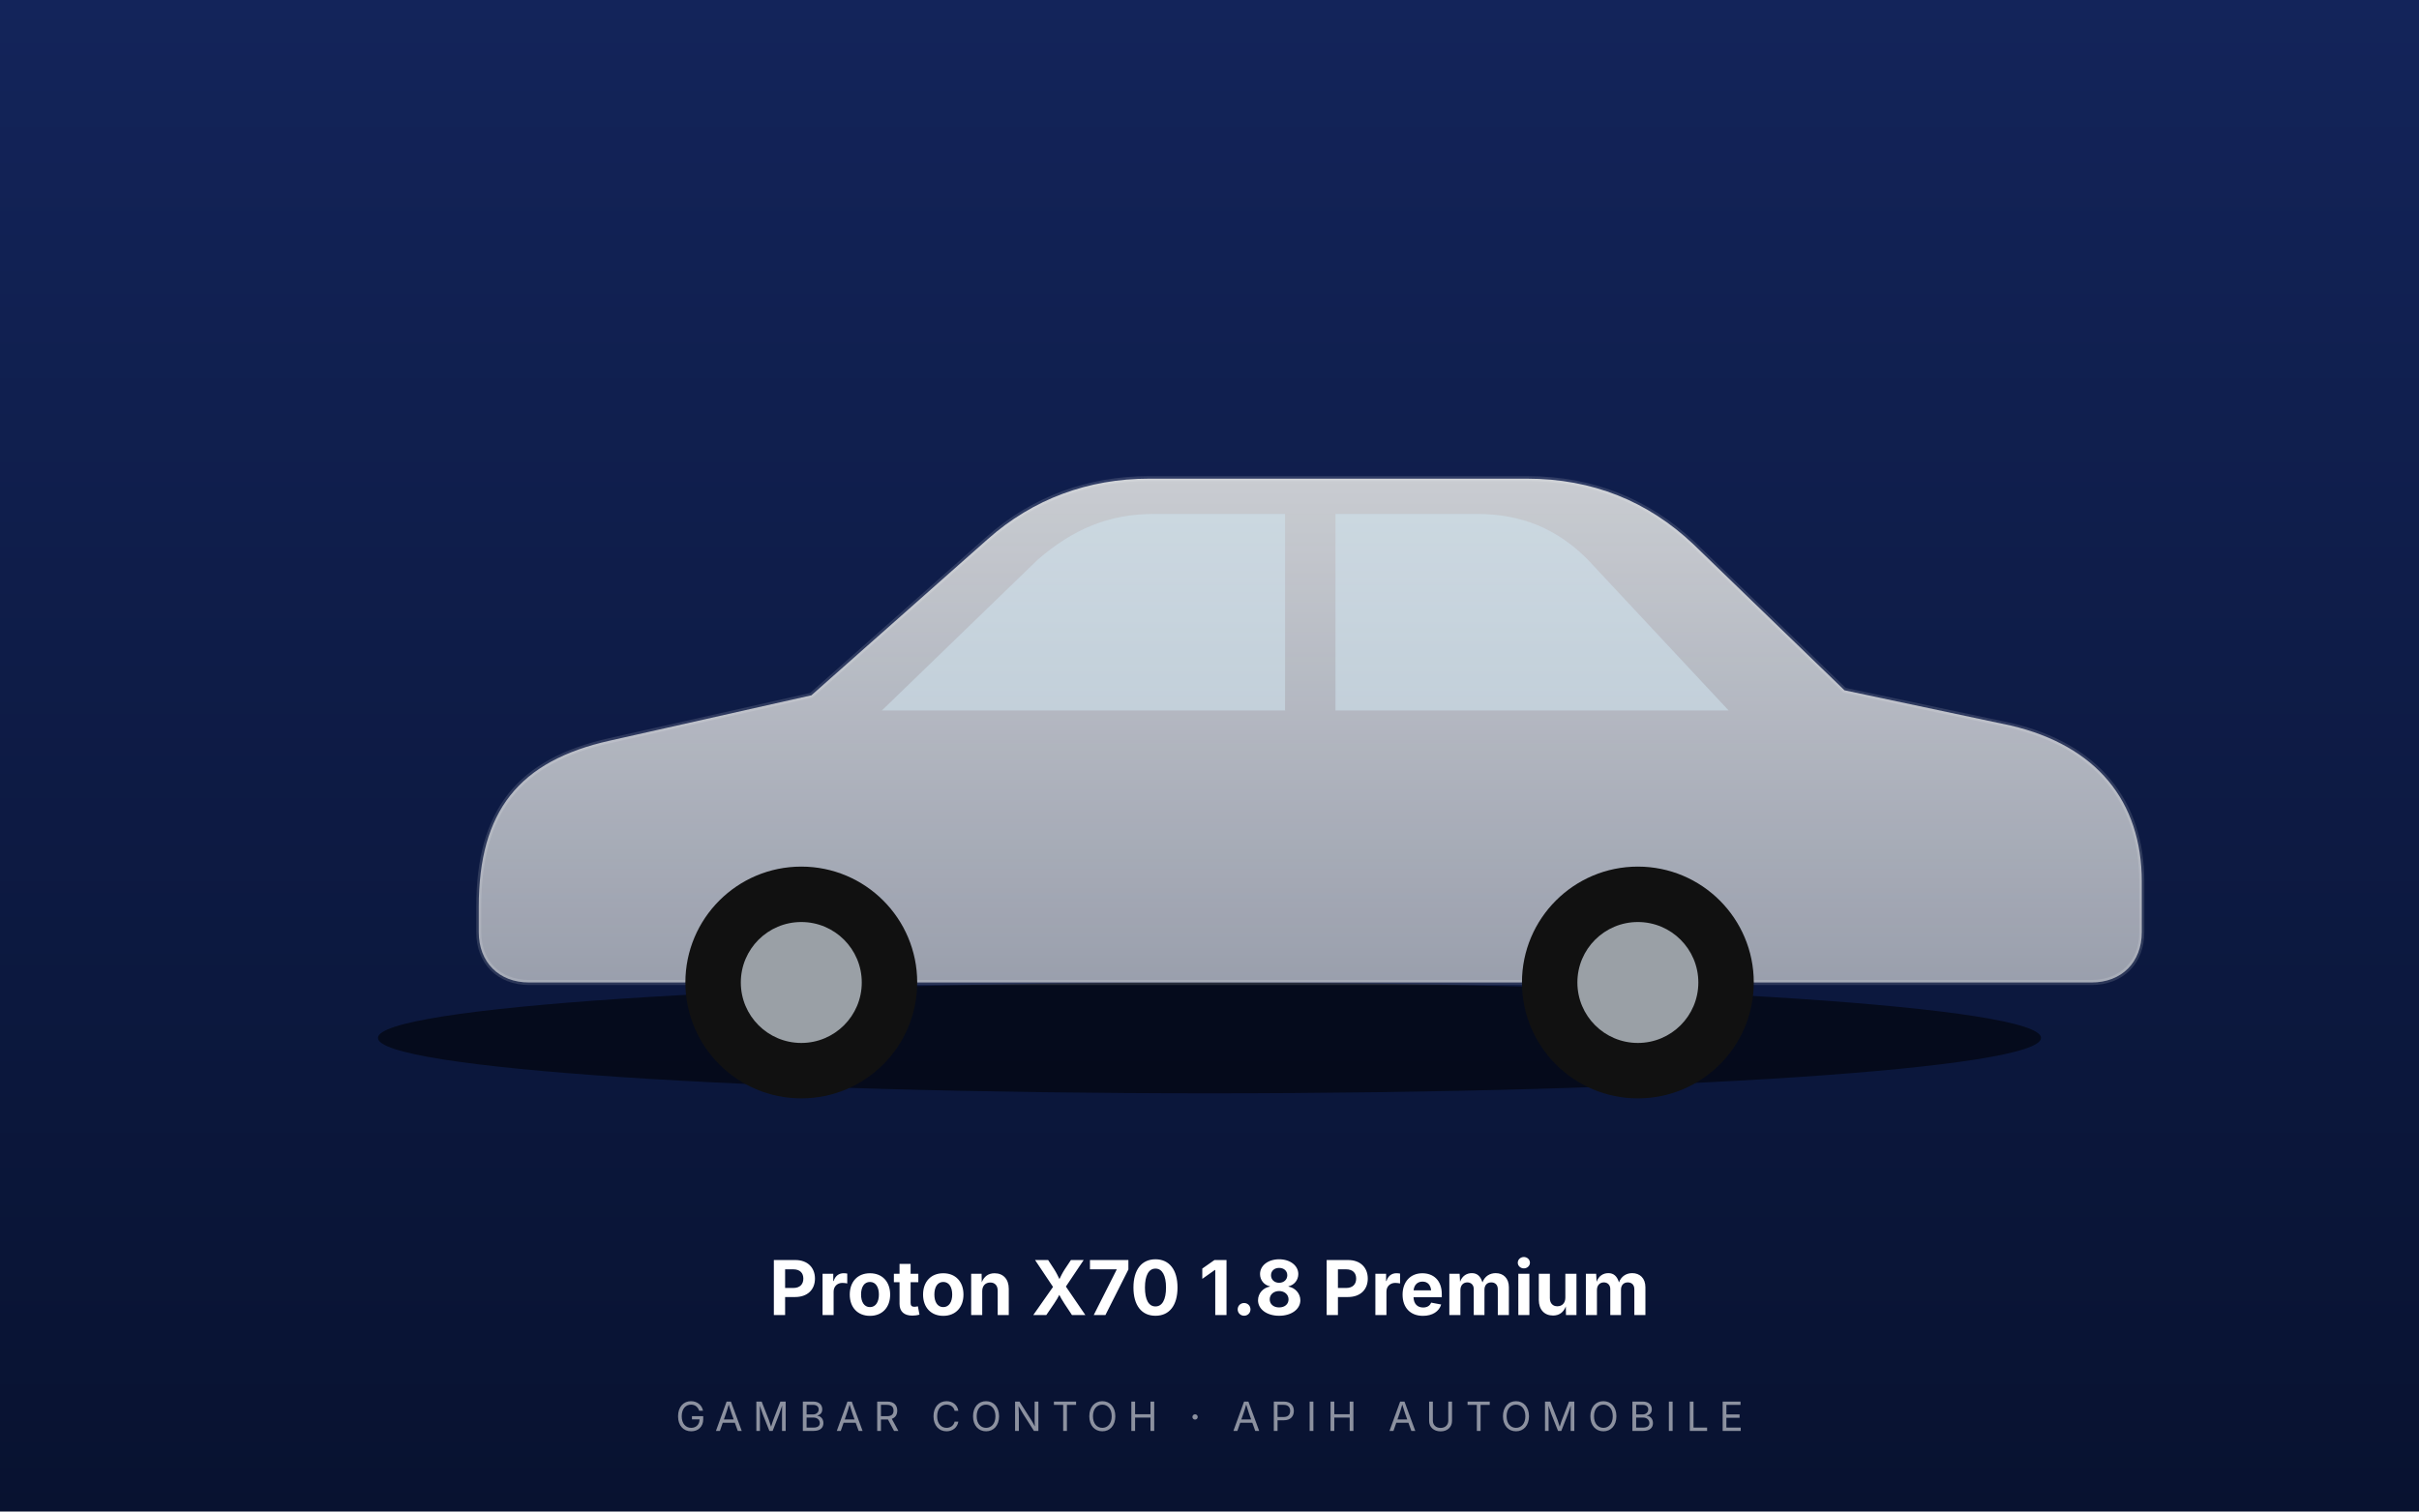
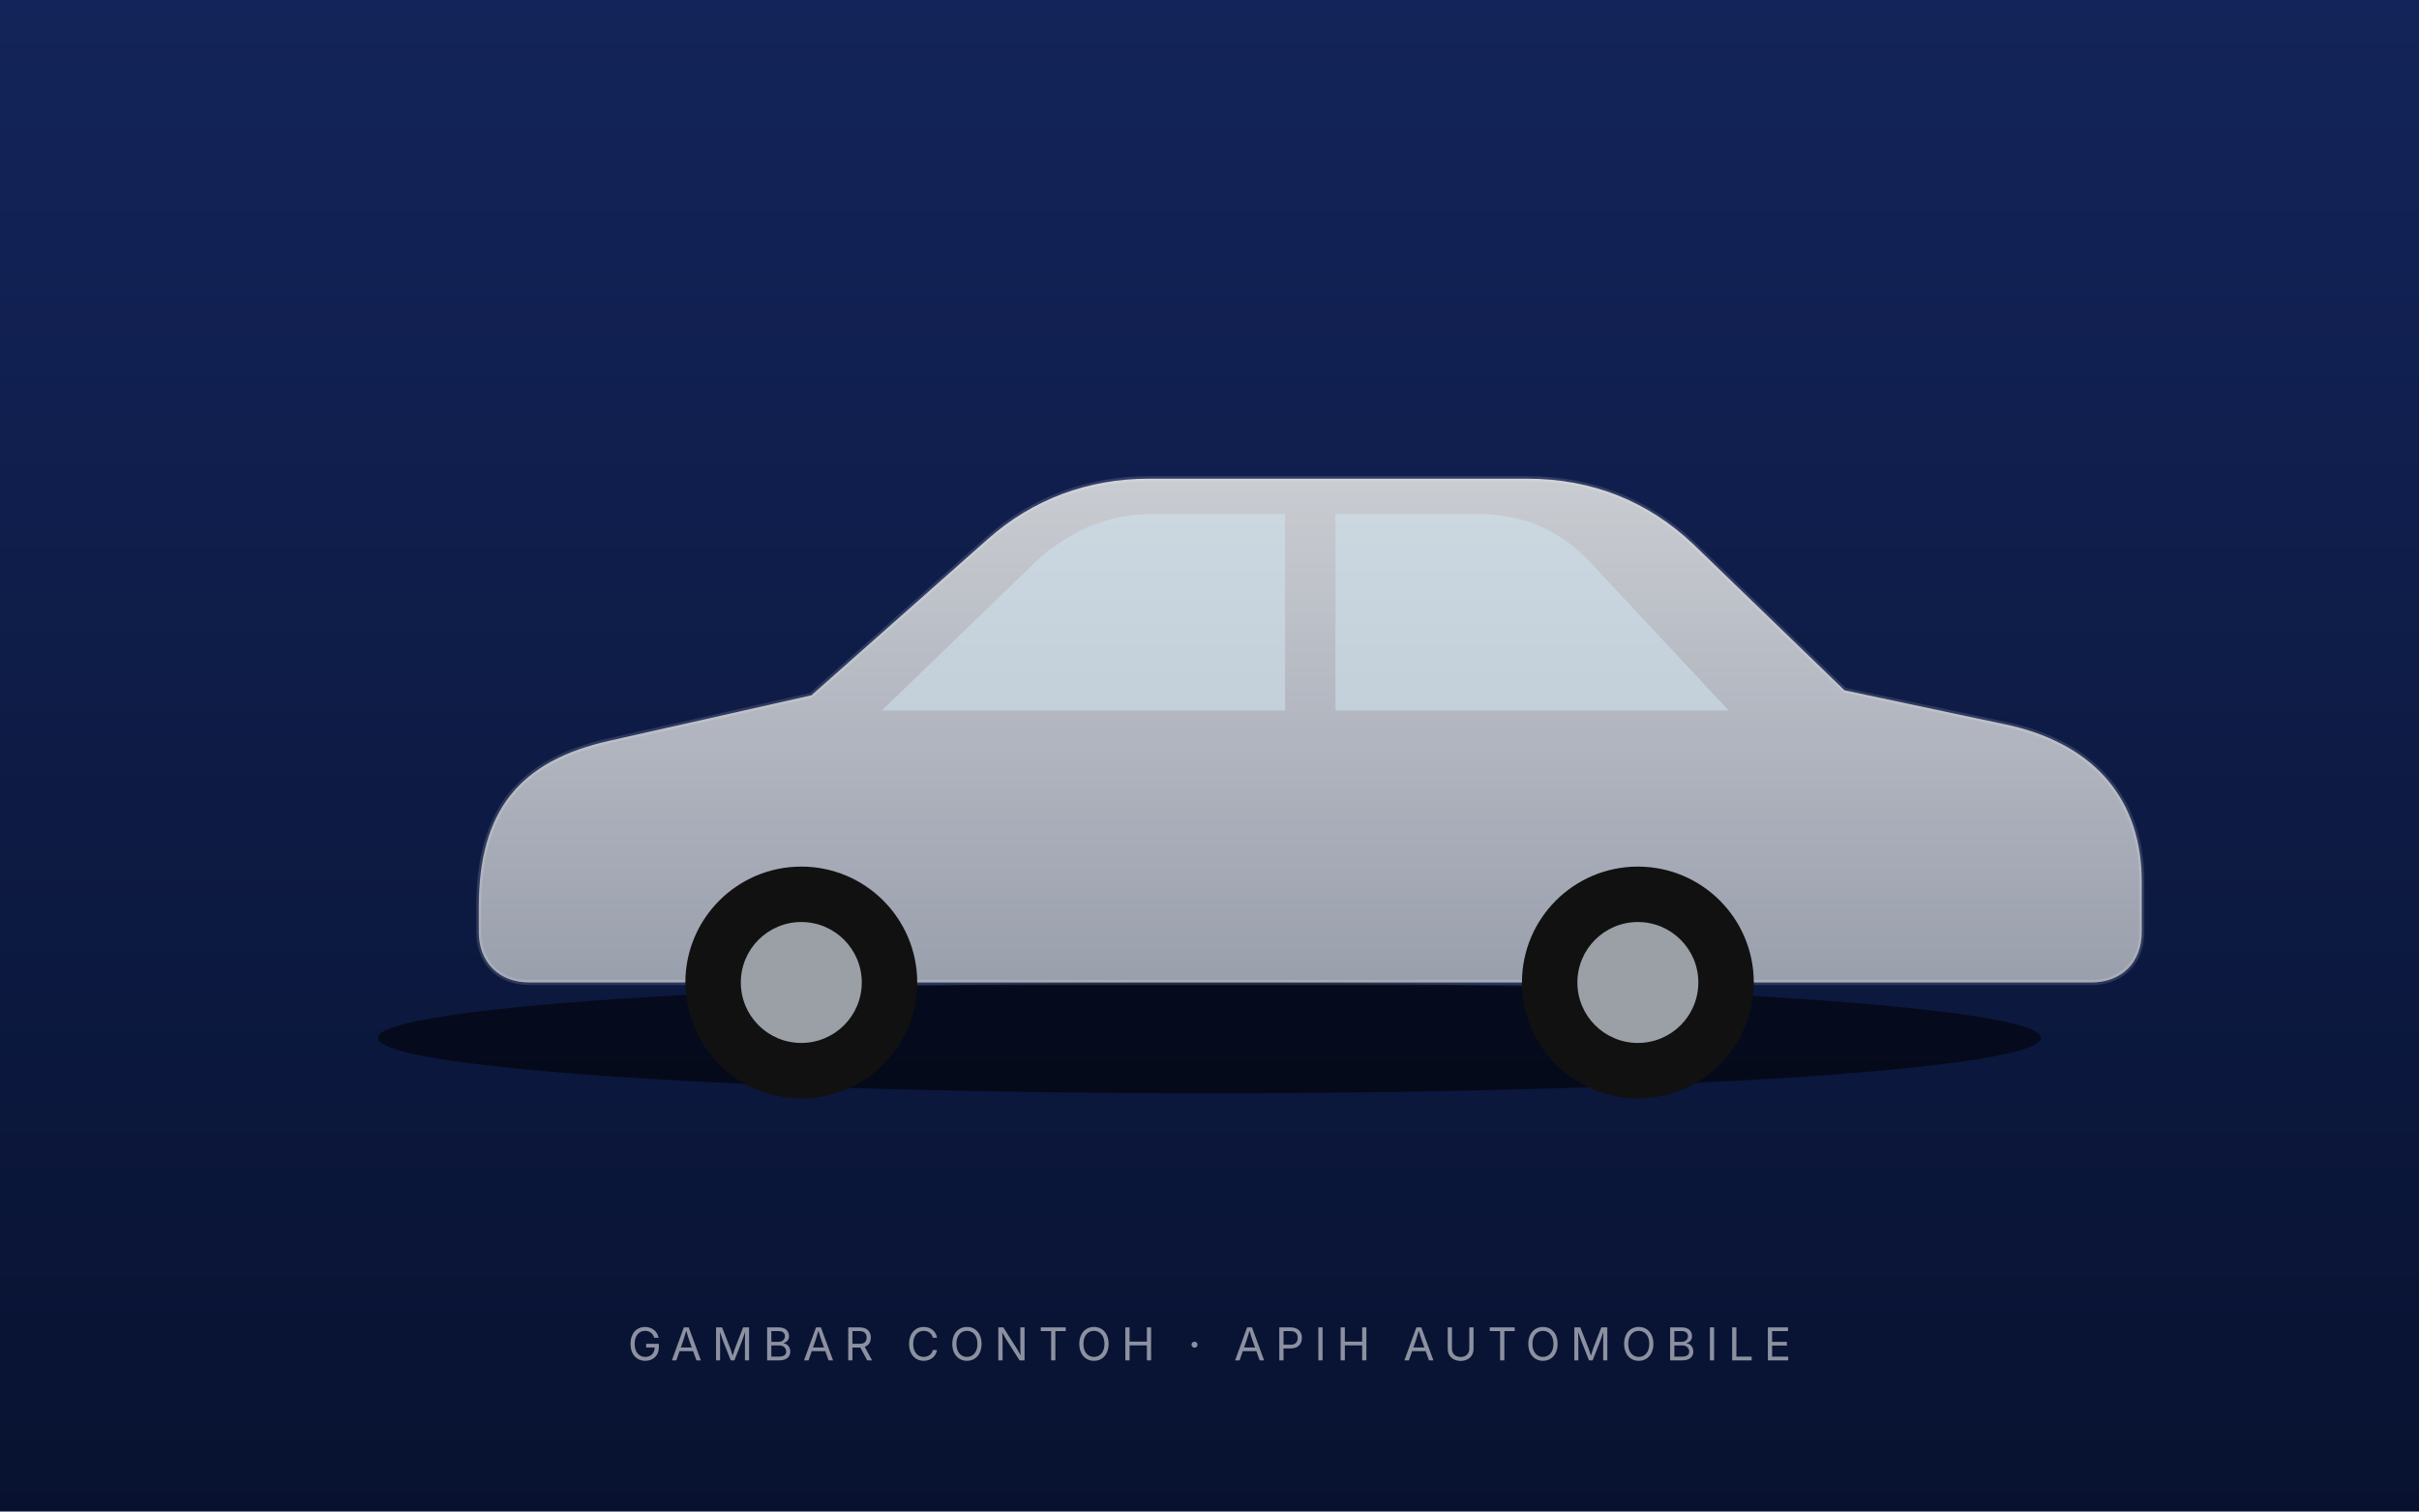
<svg xmlns="http://www.w3.org/2000/svg" viewBox="0 0 960 600">
  <defs>
    <linearGradient id="g" x1="0" y1="0" x2="0" y2="1">
      <stop offset="0" stop-color="#13245a" />
      <stop offset="1" stop-color="#081230" />
    </linearGradient>
    <linearGradient id="c" x1="0" y1="0" x2="0" y2="1">
      <stop offset="0" stop-color="#c9ccd1" stop-opacity="1" />
      <stop offset="1" stop-color="#c9ccd1" stop-opacity=".75" />
    </linearGradient>
  </defs>
  <rect width="960" height="600" fill="url(#g)" />
  <ellipse cx="480" cy="412" rx="330" ry="22" fill="#000" opacity=".55" />
  <path transform="translate(0,-40)" d="M190 400c0-38 16-58 52-66l80-18 70-62c18-16 40-24 64-24h150c26 0 48 9 66 26l60 58 66 14c34 8 52 30 52 62v20c0 12-8 20-20 20H210c-12 0-20-8-20-20z" fill="url(#c)" stroke="#ffffff22" stroke-width="2" />
  <path transform="translate(0,-40)" d="M412 262c14-12 28-18 46-18h52v78H350zM530 244h56c18 0 32 6 44 18l56 60H530z" fill="#cfe3ef" opacity=".55" />
  <circle cx="318" cy="390" r="46" fill="#111" />
  <circle cx="318" cy="390" r="24" fill="#9aa0a6" />
  <circle cx="650" cy="390" r="46" fill="#111" />
  <circle cx="650" cy="390" r="24" fill="#9aa0a6" />
-   <text x="480" y="522" text-anchor="middle" font-family="Inter,Arial,sans-serif" font-size="30" font-weight="700" fill="#ffffff">Proton X70 1.8 Premium</text>
-   <text x="480" y="80" text-anchor="middle" font-family="Inter,Arial,sans-serif" font-size="22" fill="#ffc61a" />
-   <text x="480" y="568" text-anchor="middle" font-family="Inter,Arial,sans-serif" font-size="16" letter-spacing="4" fill="#ffffff88">GAMBAR CONTOH · APIH AUTOMOBILE</text>
+   <text x="480" y="540" text-anchor="middle" font-family="Inter,Arial,sans-serif" font-size="18" letter-spacing="4" fill="#ffffff88">GAMBAR CONTOH · APIH AUTOMOBILE</text>
</svg>
